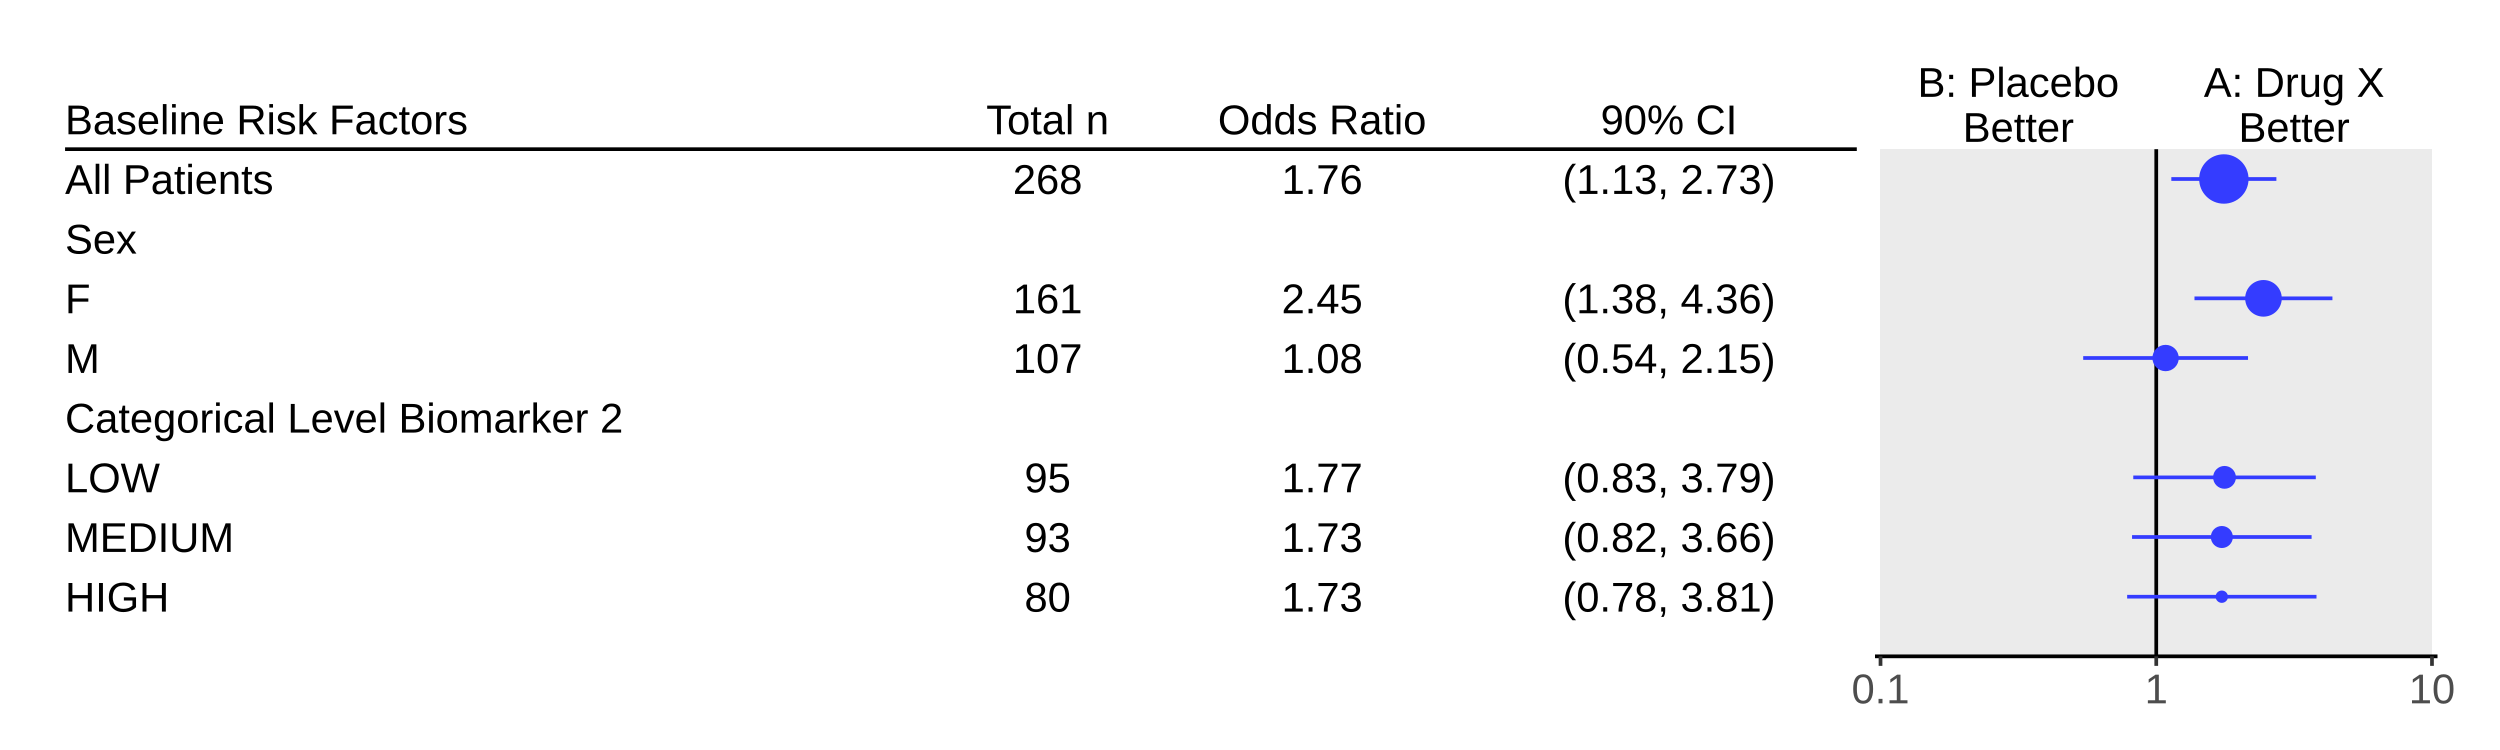
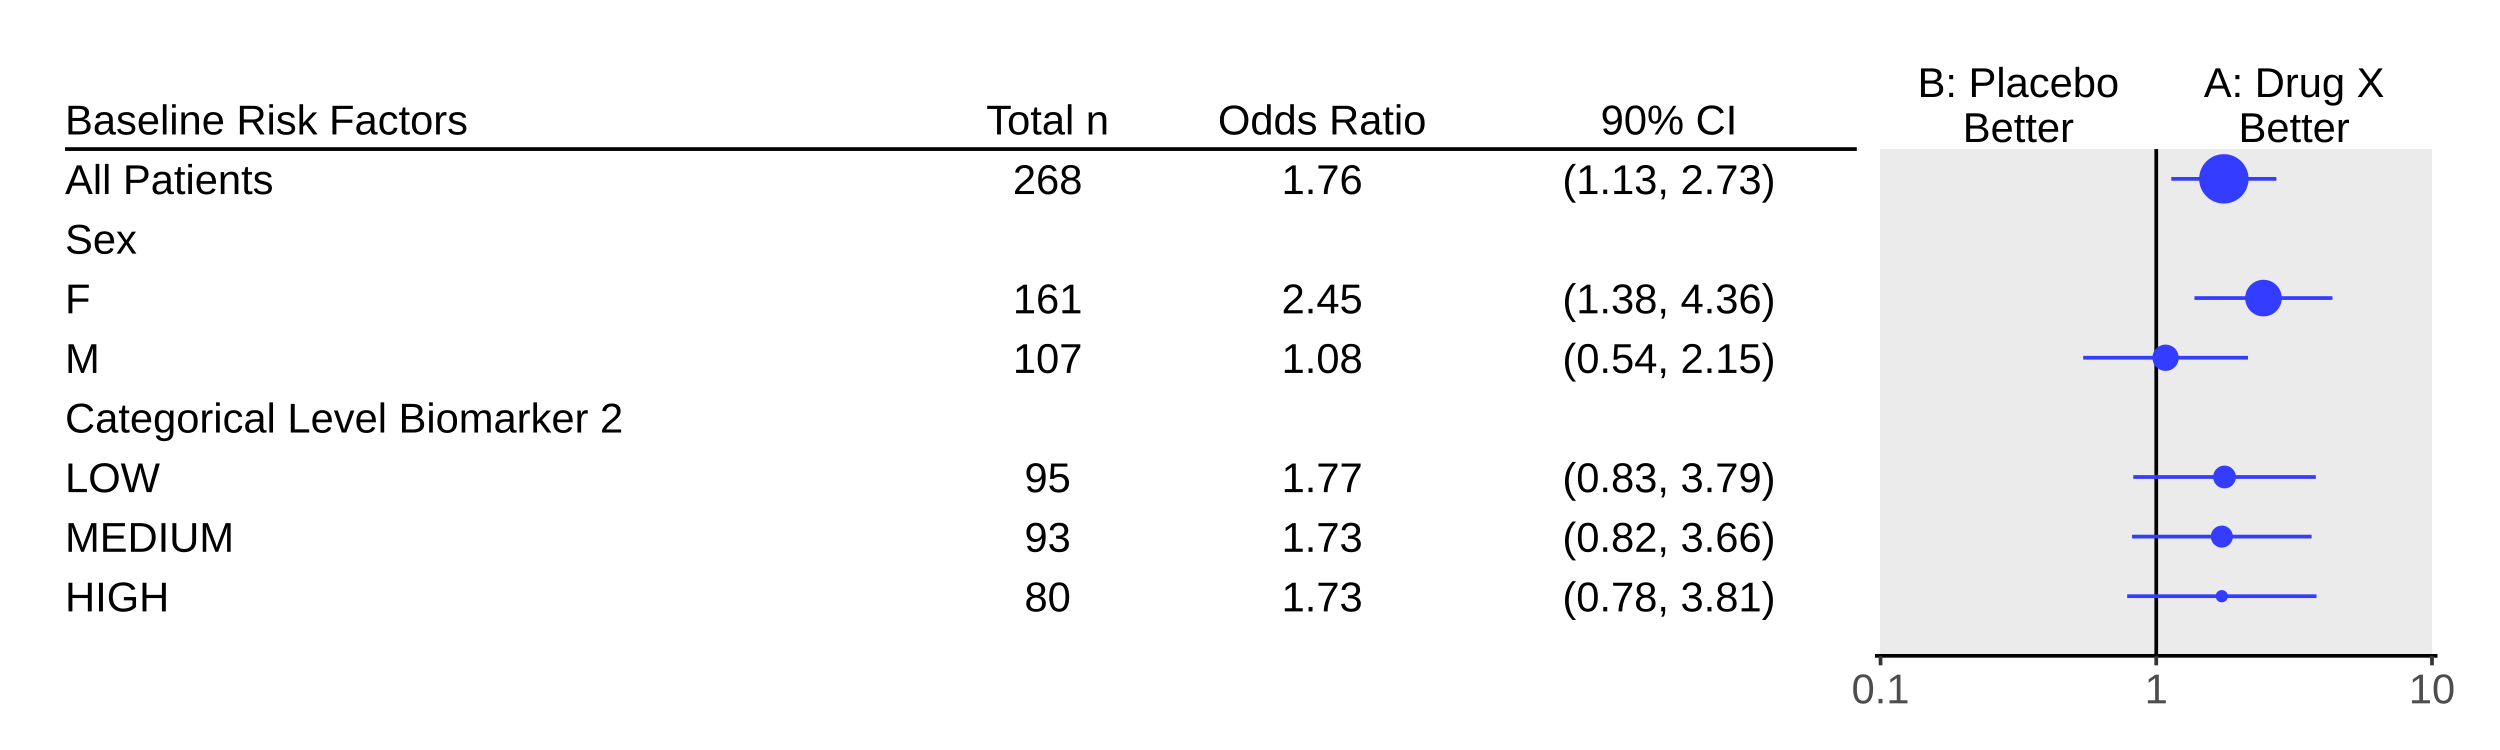
<svg xmlns="http://www.w3.org/2000/svg" class="svglite" width="720.00pt" height="216.00pt" viewBox="0 0 720.00 216.00">
  <defs>
    <style type="text/css">
    .svglite line, .svglite polyline, .svglite polygon, .svglite path, .svglite rect, .svglite circle {
      fill: none;
      stroke: #000000;
      stroke-linecap: round;
      stroke-linejoin: round;
      stroke-miterlimit: 10.00;
    }
    .svglite text {
      white-space: pre;
    }
  </style>
  </defs>
  <rect width="100%" height="100%" style="stroke: none; fill: none;" />
  <defs>
    <clipPath id="cpMC4wMHw3MjAuMDB8MC4wMHwyMTYuMDA=">
      <rect x="0.00" y="0.00" width="720.00" height="216.00" />
    </clipPath>
  </defs>
  <g clip-path="url(#cpMC4wMHw3MjAuMDB8MC4wMHwyMTYuMDA=)">
</g>
  <defs>
-     <clipPath id="cpMTMuNTB8NTQwLjAwfDAuMDB8MTg5LjAz">
-       <rect x="13.50" y="0.00" width="526.50" height="189.03" />
+     <clipPath id="cpMTMuNTB8NTQwLjAwfDAuMDB8MTg4Ljg4">
+       <rect x="13.50" y="0.00" width="526.50" height="188.88" />
    </clipPath>
  </defs>
-   <g clip-path="url(#cpMTMuNTB8NTQwLjAwfDAuMDB8MTg5LjAz)">
-     <line x1="18.74" y1="42.96" x2="534.76" y2="42.96" style="stroke-width: 1.07; stroke-linecap: butt;" />
-     <text x="18.74" y="38.67" style="font-size: 12.00px; font-family: &quot;Arial&quot;;" textLength="116.06px" lengthAdjust="spacingAndGlyphs">Baseline Risk Factors</text>
-     <text x="18.74" y="55.85" style="font-size: 12.00px; font-family: &quot;Arial&quot;;" textLength="60.03px" lengthAdjust="spacingAndGlyphs">All Patients</text>
-     <text x="18.74" y="73.04" style="font-size: 12.00px; font-family: &quot;Arial&quot;;" textLength="20.69px" lengthAdjust="spacingAndGlyphs">Sex</text>
-     <text x="18.74" y="90.22" style="font-size: 12.00px; font-family: &quot;Arial&quot;;" textLength="20.66px" lengthAdjust="spacingAndGlyphs">    F</text>
-     <text x="18.74" y="107.41" style="font-size: 12.00px; font-family: &quot;Arial&quot;;" textLength="23.34px" lengthAdjust="spacingAndGlyphs">    M</text>
-     <text x="18.74" y="124.59" style="font-size: 12.00px; font-family: &quot;Arial&quot;;" textLength="160.76px" lengthAdjust="spacingAndGlyphs">Categorical Level Biomarker 2</text>
-     <text x="18.74" y="141.78" style="font-size: 12.00px; font-family: &quot;Arial&quot;;" textLength="40.67px" lengthAdjust="spacingAndGlyphs">    LOW</text>
-     <text x="18.74" y="158.96" style="font-size: 12.00px; font-family: &quot;Arial&quot;;" textLength="62.01px" lengthAdjust="spacingAndGlyphs">    MEDIUM</text>
-     <text x="18.74" y="176.15" style="font-size: 12.00px; font-family: &quot;Arial&quot;;" textLength="43.34px" lengthAdjust="spacingAndGlyphs">    HIGH</text>
-     <text x="301.72" y="38.67" text-anchor="middle" style="font-size: 12.00px; font-family: &quot;Arial&quot;;" textLength="35.35px" lengthAdjust="spacingAndGlyphs">Total n</text>
-     <text x="301.72" y="55.85" text-anchor="middle" style="font-size: 12.00px; font-family: &quot;Arial&quot;;" textLength="20.02px" lengthAdjust="spacingAndGlyphs">268</text>
-     <text x="301.72" y="90.22" text-anchor="middle" style="font-size: 12.00px; font-family: &quot;Arial&quot;;" textLength="20.02px" lengthAdjust="spacingAndGlyphs">161</text>
-     <text x="301.72" y="107.41" text-anchor="middle" style="font-size: 12.00px; font-family: &quot;Arial&quot;;" textLength="20.02px" lengthAdjust="spacingAndGlyphs">107</text>
-     <text x="301.72" y="141.78" text-anchor="middle" style="font-size: 12.00px; font-family: &quot;Arial&quot;;" textLength="13.35px" lengthAdjust="spacingAndGlyphs">95</text>
-     <text x="301.72" y="158.96" text-anchor="middle" style="font-size: 12.00px; font-family: &quot;Arial&quot;;" textLength="13.35px" lengthAdjust="spacingAndGlyphs">93</text>
-     <text x="301.72" y="176.15" text-anchor="middle" style="font-size: 12.00px; font-family: &quot;Arial&quot;;" textLength="13.35px" lengthAdjust="spacingAndGlyphs">80</text>
-     <text x="380.78" y="38.67" text-anchor="middle" style="font-size: 12.00px; font-family: &quot;Arial&quot;;" textLength="60.04px" lengthAdjust="spacingAndGlyphs">Odds Ratio</text>
-     <text x="380.78" y="55.85" text-anchor="middle" style="font-size: 12.00px; font-family: &quot;Arial&quot;;" textLength="23.36px" lengthAdjust="spacingAndGlyphs">1.76</text>
-     <text x="380.78" y="90.22" text-anchor="middle" style="font-size: 12.00px; font-family: &quot;Arial&quot;;" textLength="23.36px" lengthAdjust="spacingAndGlyphs">2.45</text>
-     <text x="380.78" y="107.41" text-anchor="middle" style="font-size: 12.00px; font-family: &quot;Arial&quot;;" textLength="23.36px" lengthAdjust="spacingAndGlyphs">1.08</text>
-     <text x="380.78" y="141.78" text-anchor="middle" style="font-size: 12.00px; font-family: &quot;Arial&quot;;" textLength="23.36px" lengthAdjust="spacingAndGlyphs">1.77</text>
-     <text x="380.78" y="158.96" text-anchor="middle" style="font-size: 12.00px; font-family: &quot;Arial&quot;;" textLength="23.36px" lengthAdjust="spacingAndGlyphs">1.73</text>
-     <text x="380.78" y="176.15" text-anchor="middle" style="font-size: 12.00px; font-family: &quot;Arial&quot;;" textLength="23.36px" lengthAdjust="spacingAndGlyphs">1.73</text>
-     <text x="480.66" y="38.67" text-anchor="middle" style="font-size: 12.00px; font-family: &quot;Arial&quot;;" textLength="39.36px" lengthAdjust="spacingAndGlyphs">90% CI</text>
-     <text x="480.66" y="55.85" text-anchor="middle" style="font-size: 12.00px; font-family: &quot;Arial&quot;;" textLength="61.37px" lengthAdjust="spacingAndGlyphs">(1.13, 2.73)</text>
-     <text x="480.66" y="90.22" text-anchor="middle" style="font-size: 12.00px; font-family: &quot;Arial&quot;;" textLength="61.37px" lengthAdjust="spacingAndGlyphs">(1.38, 4.36)</text>
-     <text x="480.66" y="107.41" text-anchor="middle" style="font-size: 12.00px; font-family: &quot;Arial&quot;;" textLength="61.37px" lengthAdjust="spacingAndGlyphs">(0.54, 2.15)</text>
-     <text x="480.66" y="141.78" text-anchor="middle" style="font-size: 12.00px; font-family: &quot;Arial&quot;;" textLength="61.37px" lengthAdjust="spacingAndGlyphs">(0.83, 3.79)</text>
-     <text x="480.66" y="158.96" text-anchor="middle" style="font-size: 12.00px; font-family: &quot;Arial&quot;;" textLength="61.37px" lengthAdjust="spacingAndGlyphs">(0.82, 3.66)</text>
-     <text x="480.66" y="176.15" text-anchor="middle" style="font-size: 12.00px; font-family: &quot;Arial&quot;;" textLength="61.37px" lengthAdjust="spacingAndGlyphs">(0.78, 3.81)</text>
+   <g clip-path="url(#cpMTMuNTB8NTQwLjAwfDAuMDB8MTg4Ljg4)">
+     <line x1="18.74" y1="42.93" x2="534.76" y2="42.93" style="stroke-width: 1.07; stroke-linecap: butt;" />
+     <text x="18.74" y="38.72" style="font-size: 12.00px; font-family: &quot;Liberation Sans&quot;;" textLength="126.42px" lengthAdjust="spacingAndGlyphs">Baseline Risk Factors</text>
+     <text x="18.74" y="55.89" style="font-size: 12.00px; font-family: &quot;Liberation Sans&quot;;" textLength="66.75px" lengthAdjust="spacingAndGlyphs">All Patients</text>
+     <text x="18.74" y="73.06" style="font-size: 12.00px; font-family: &quot;Liberation Sans&quot;;" textLength="21.90px" lengthAdjust="spacingAndGlyphs">Sex</text>
+     <text x="18.74" y="90.23" style="font-size: 12.00px; font-family: &quot;Liberation Sans&quot;;" textLength="22.17px" lengthAdjust="spacingAndGlyphs">    F</text>
+     <text x="18.74" y="107.40" style="font-size: 12.00px; font-family: &quot;Liberation Sans&quot;;" textLength="25.62px" lengthAdjust="spacingAndGlyphs">    M</text>
+     <text x="18.74" y="124.57" style="font-size: 12.00px; font-family: &quot;Liberation Sans&quot;;" textLength="180.88px" lengthAdjust="spacingAndGlyphs">Categorical Level Biomarker 2</text>
+     <text x="18.74" y="141.74" style="font-size: 12.00px; font-family: &quot;Liberation Sans&quot;;" textLength="42.84px" lengthAdjust="spacingAndGlyphs">    LOW</text>
+     <text x="18.74" y="158.91" style="font-size: 12.00px; font-family: &quot;Liberation Sans&quot;;" textLength="65.12px" lengthAdjust="spacingAndGlyphs">    MEDIUM</text>
+     <text x="18.74" y="176.08" style="font-size: 12.00px; font-family: &quot;Liberation Sans&quot;;" textLength="46.17px" lengthAdjust="spacingAndGlyphs">    HIGH</text>
+     <text x="301.72" y="38.72" text-anchor="middle" style="font-size: 12.00px; font-family: &quot;Liberation Sans&quot;;" textLength="39.46px" lengthAdjust="spacingAndGlyphs">Total n</text>
+     <text x="301.72" y="55.89" text-anchor="middle" style="font-size: 12.00px; font-family: &quot;Liberation Sans&quot;;" textLength="22.92px" lengthAdjust="spacingAndGlyphs">268</text>
+     <text x="301.72" y="90.23" text-anchor="middle" style="font-size: 12.00px; font-family: &quot;Liberation Sans&quot;;" textLength="22.92px" lengthAdjust="spacingAndGlyphs">161</text>
+     <text x="301.72" y="107.40" text-anchor="middle" style="font-size: 12.00px; font-family: &quot;Liberation Sans&quot;;" textLength="22.92px" lengthAdjust="spacingAndGlyphs">107</text>
+     <text x="301.72" y="141.74" text-anchor="middle" style="font-size: 12.00px; font-family: &quot;Liberation Sans&quot;;" textLength="15.28px" lengthAdjust="spacingAndGlyphs">95</text>
+     <text x="301.72" y="158.91" text-anchor="middle" style="font-size: 12.00px; font-family: &quot;Liberation Sans&quot;;" textLength="15.28px" lengthAdjust="spacingAndGlyphs">93</text>
+     <text x="301.72" y="176.08" text-anchor="middle" style="font-size: 12.00px; font-family: &quot;Liberation Sans&quot;;" textLength="15.28px" lengthAdjust="spacingAndGlyphs">80</text>
+     <text x="380.78" y="38.72" text-anchor="middle" style="font-size: 12.00px; font-family: &quot;Liberation Sans&quot;;" textLength="65.57px" lengthAdjust="spacingAndGlyphs">Odds Ratio</text>
+     <text x="380.78" y="55.89" text-anchor="middle" style="font-size: 12.00px; font-family: &quot;Liberation Sans&quot;;" textLength="26.73px" lengthAdjust="spacingAndGlyphs">1.76</text>
+     <text x="380.78" y="90.23" text-anchor="middle" style="font-size: 12.00px; font-family: &quot;Liberation Sans&quot;;" textLength="26.73px" lengthAdjust="spacingAndGlyphs">2.45</text>
+     <text x="380.78" y="107.40" text-anchor="middle" style="font-size: 12.00px; font-family: &quot;Liberation Sans&quot;;" textLength="26.73px" lengthAdjust="spacingAndGlyphs">1.08</text>
+     <text x="380.78" y="141.74" text-anchor="middle" style="font-size: 12.00px; font-family: &quot;Liberation Sans&quot;;" textLength="26.73px" lengthAdjust="spacingAndGlyphs">1.77</text>
+     <text x="380.78" y="158.91" text-anchor="middle" style="font-size: 12.00px; font-family: &quot;Liberation Sans&quot;;" textLength="26.73px" lengthAdjust="spacingAndGlyphs">1.73</text>
+     <text x="380.78" y="176.08" text-anchor="middle" style="font-size: 12.00px; font-family: &quot;Liberation Sans&quot;;" textLength="26.73px" lengthAdjust="spacingAndGlyphs">1.73</text>
+     <text x="480.66" y="38.72" text-anchor="middle" style="font-size: 12.00px; font-family: &quot;Liberation Sans&quot;;" textLength="42.42px" lengthAdjust="spacingAndGlyphs">90% CI</text>
+     <text x="480.66" y="55.89" text-anchor="middle" style="font-size: 12.00px; font-family: &quot;Liberation Sans&quot;;" textLength="70.46px" lengthAdjust="spacingAndGlyphs">(1.13, 2.73)</text>
+     <text x="480.66" y="90.23" text-anchor="middle" style="font-size: 12.00px; font-family: &quot;Liberation Sans&quot;;" textLength="70.46px" lengthAdjust="spacingAndGlyphs">(1.38, 4.36)</text>
+     <text x="480.66" y="107.40" text-anchor="middle" style="font-size: 12.00px; font-family: &quot;Liberation Sans&quot;;" textLength="70.46px" lengthAdjust="spacingAndGlyphs">(0.54, 2.15)</text>
+     <text x="480.66" y="141.74" text-anchor="middle" style="font-size: 12.00px; font-family: &quot;Liberation Sans&quot;;" textLength="70.46px" lengthAdjust="spacingAndGlyphs">(0.83, 3.79)</text>
+     <text x="480.66" y="158.91" text-anchor="middle" style="font-size: 12.00px; font-family: &quot;Liberation Sans&quot;;" textLength="70.46px" lengthAdjust="spacingAndGlyphs">(0.82, 3.66)</text>
+     <text x="480.66" y="176.08" text-anchor="middle" style="font-size: 12.00px; font-family: &quot;Liberation Sans&quot;;" textLength="70.46px" lengthAdjust="spacingAndGlyphs">(0.78, 3.81)</text>
  </g>
  <g clip-path="url(#cpMC4wMHw3MjAuMDB8MC4wMHwyMTYuMDA=)">
</g>
  <defs>
    <clipPath id="cpNTQwLjAwfDcyMC4wMHwwLjAwfDIxNi4wMA==">
      <rect x="540.00" y="0.00" width="180.00" height="216.00" />
    </clipPath>
  </defs>
  <g clip-path="url(#cpNTQwLjAwfDcyMC4wMHwwLjAwfDIxNi4wMA==)">
    <rect x="540.00" y="0.00" width="180.00" height="216.00" style="stroke-width: 1.07; stroke: none;" />
  </g>
  <g clip-path="url(#cpMC4wMHw3MjAuMDB8MC4wMHwyMTYuMDA=)">
-     <rect x="540.00" y="-0" width="162.00" height="189.03" style="stroke-width: 1.07; stroke: none;" />
-     <rect x="541.59" y="42.96" width="158.82" height="146.07" style="stroke-width: 1.07; stroke: none; stroke-linecap: butt; stroke-linejoin: miter; fill: #EBEBEB;" />
-     <rect x="541.59" y="42.96" width="158.82" height="146.07" style="stroke-width: 1.07; stroke: none; stroke-linecap: butt; stroke-linejoin: miter; fill: #EBEBEB;" />
-     <rect x="541.59" y="42.96" width="158.82" height="146.07" style="stroke-width: 1.07; stroke: none; stroke-linecap: butt; stroke-linejoin: miter; fill: #EBEBEB;" />
-     <rect x="541.59" y="42.96" width="158.82" height="146.07" style="stroke-width: 1.07; stroke: none; stroke-linecap: butt; stroke-linejoin: miter; fill: #EBEBEB;" />
-     <rect x="541.59" y="42.96" width="158.82" height="146.07" style="stroke-width: 1.07; stroke: none; stroke-linecap: butt; stroke-linejoin: miter; fill: #EBEBEB;" />
-     <rect x="541.59" y="42.96" width="158.82" height="146.07" style="stroke-width: 1.07; stroke: none; stroke-linecap: butt; stroke-linejoin: miter; fill: #EBEBEB;" />
-     <line x1="621.00" y1="189.03" x2="621.00" y2="42.96" style="stroke-width: 1.07; stroke-linecap: butt;" />
-     <text x="581.29" y="27.89" text-anchor="middle" style="font-size: 12.00px; font-family: &quot;Arial&quot;;" textLength="58.05px" lengthAdjust="spacingAndGlyphs">B: Placebo</text>
-     <text x="581.29" y="40.85" text-anchor="middle" style="font-size: 12.00px; font-family: &quot;Arial&quot;;" textLength="32.02px" lengthAdjust="spacingAndGlyphs">Better</text>
-     <text x="660.71" y="27.89" text-anchor="middle" style="font-size: 12.00px; font-family: &quot;Arial&quot;;" textLength="52.03px" lengthAdjust="spacingAndGlyphs">A: Drug X</text>
-     <text x="660.71" y="40.85" text-anchor="middle" style="font-size: 12.00px; font-family: &quot;Arial&quot;;" textLength="32.02px" lengthAdjust="spacingAndGlyphs">Better</text>
-     <circle cx="640.47" cy="51.55" r="6.76" style="stroke-width: 0.71; stroke: #343CFF; fill: #343CFF;" />
-     <circle cx="651.88" cy="85.92" r="4.92" style="stroke-width: 0.71; stroke: #343CFF; fill: #343CFF;" />
-     <circle cx="623.69" cy="103.11" r="3.44" style="stroke-width: 0.71; stroke: #343CFF; fill: #343CFF;" />
-     <circle cx="640.66" cy="137.48" r="2.93" style="stroke-width: 0.71; stroke: #343CFF; fill: #343CFF;" />
-     <circle cx="639.89" cy="154.66" r="2.82" style="stroke-width: 0.71; stroke: #343CFF; fill: #343CFF;" />
-     <circle cx="639.88" cy="171.85" r="1.42" style="stroke-width: 0.71; stroke: #343CFF; fill: #343CFF;" />
-     <line x1="625.34" y1="51.55" x2="655.60" y2="51.55" style="stroke-width: 1.07; stroke: #343CFF; stroke-linecap: butt;" />
-     <line x1="632.01" y1="85.92" x2="671.74" y2="85.92" style="stroke-width: 1.07; stroke: #343CFF; stroke-linecap: butt;" />
-     <line x1="599.96" y1="103.11" x2="647.43" y2="103.11" style="stroke-width: 1.07; stroke: #343CFF; stroke-linecap: butt;" />
-     <line x1="614.38" y1="137.48" x2="666.95" y2="137.48" style="stroke-width: 1.07; stroke: #343CFF; stroke-linecap: butt;" />
-     <line x1="614.03" y1="154.66" x2="665.74" y2="154.66" style="stroke-width: 1.07; stroke: #343CFF; stroke-linecap: butt;" />
-     <line x1="612.62" y1="171.85" x2="667.15" y2="171.85" style="stroke-width: 1.07; stroke: #343CFF; stroke-linecap: butt;" />
-     <polyline points="540.00,189.03 702.00,189.03 " style="stroke-width: 1.07; stroke-linecap: butt;" />
-     <polyline points="541.59,191.77 541.59,189.03 " style="stroke-width: 1.07; stroke: #333333; stroke-linecap: butt;" />
-     <polyline points="621.00,191.77 621.00,189.03 " style="stroke-width: 1.07; stroke: #333333; stroke-linecap: butt;" />
-     <polyline points="700.41,191.77 700.41,189.03 " style="stroke-width: 1.07; stroke: #333333; stroke-linecap: butt;" />
-     <text x="541.59" y="202.56" text-anchor="middle" style="font-size: 12.00px;fill: #4D4D4D; font-family: &quot;Arial&quot;;" textLength="16.68px" lengthAdjust="spacingAndGlyphs">0.1</text>
-     <text x="621.00" y="202.56" text-anchor="middle" style="font-size: 12.00px;fill: #4D4D4D; font-family: &quot;Arial&quot;;" textLength="6.67px" lengthAdjust="spacingAndGlyphs">1</text>
-     <text x="700.41" y="202.56" text-anchor="middle" style="font-size: 12.00px;fill: #4D4D4D; font-family: &quot;Arial&quot;;" textLength="13.35px" lengthAdjust="spacingAndGlyphs">10</text>
+     <rect x="540.00" y="0.00" width="162.00" height="188.88" style="stroke-width: 1.07; stroke: none;" />
+     <rect x="541.59" y="42.93" width="158.82" height="145.95" style="stroke-width: 1.07; stroke: none; stroke-linecap: butt; stroke-linejoin: miter; fill: #EBEBEB;" />
+     <rect x="541.59" y="42.93" width="158.82" height="145.95" style="stroke-width: 1.07; stroke: none; stroke-linecap: butt; stroke-linejoin: miter; fill: #EBEBEB;" />
+     <rect x="541.59" y="42.93" width="158.82" height="145.95" style="stroke-width: 1.07; stroke: none; stroke-linecap: butt; stroke-linejoin: miter; fill: #EBEBEB;" />
+     <rect x="541.59" y="42.93" width="158.82" height="145.95" style="stroke-width: 1.07; stroke: none; stroke-linecap: butt; stroke-linejoin: miter; fill: #EBEBEB;" />
+     <rect x="541.59" y="42.93" width="158.82" height="145.95" style="stroke-width: 1.07; stroke: none; stroke-linecap: butt; stroke-linejoin: miter; fill: #EBEBEB;" />
+     <rect x="541.59" y="42.93" width="158.82" height="145.95" style="stroke-width: 1.07; stroke: none; stroke-linecap: butt; stroke-linejoin: miter; fill: #EBEBEB;" />
+     <line x1="621.00" y1="188.88" x2="621.00" y2="42.93" style="stroke-width: 1.07; stroke-linecap: butt;" />
+     <text x="581.29" y="27.94" text-anchor="middle" style="font-size: 12.00px; font-family: &quot;Liberation Sans&quot;;" textLength="62.98px" lengthAdjust="spacingAndGlyphs">B: Placebo</text>
+     <text x="581.29" y="40.90" text-anchor="middle" style="font-size: 12.00px; font-family: &quot;Liberation Sans&quot;;" textLength="37.36px" lengthAdjust="spacingAndGlyphs">Better</text>
+     <text x="660.71" y="27.94" text-anchor="middle" style="font-size: 12.00px; font-family: &quot;Liberation Sans&quot;;" textLength="57.30px" lengthAdjust="spacingAndGlyphs">A: Drug X</text>
+     <text x="660.71" y="40.90" text-anchor="middle" style="font-size: 12.00px; font-family: &quot;Liberation Sans&quot;;" textLength="37.36px" lengthAdjust="spacingAndGlyphs">Better</text>
+     <circle cx="640.47" cy="51.51" r="6.76" style="stroke-width: 0.71; stroke: #343CFF; fill: #343CFF;" />
+     <circle cx="651.88" cy="85.85" r="4.92" style="stroke-width: 0.71; stroke: #343CFF; fill: #343CFF;" />
+     <circle cx="623.69" cy="103.03" r="3.44" style="stroke-width: 0.71; stroke: #343CFF; fill: #343CFF;" />
+     <circle cx="640.66" cy="137.37" r="2.93" style="stroke-width: 0.71; stroke: #343CFF; fill: #343CFF;" />
+     <circle cx="639.89" cy="154.54" r="2.82" style="stroke-width: 0.71; stroke: #343CFF; fill: #343CFF;" />
+     <circle cx="639.88" cy="171.71" r="1.42" style="stroke-width: 0.71; stroke: #343CFF; fill: #343CFF;" />
+     <line x1="625.34" y1="51.51" x2="655.60" y2="51.51" style="stroke-width: 1.07; stroke: #343CFF; stroke-linecap: butt;" />
+     <line x1="632.01" y1="85.85" x2="671.74" y2="85.85" style="stroke-width: 1.07; stroke: #343CFF; stroke-linecap: butt;" />
+     <line x1="599.96" y1="103.03" x2="647.43" y2="103.03" style="stroke-width: 1.07; stroke: #343CFF; stroke-linecap: butt;" />
+     <line x1="614.38" y1="137.37" x2="666.95" y2="137.37" style="stroke-width: 1.07; stroke: #343CFF; stroke-linecap: butt;" />
+     <line x1="614.03" y1="154.54" x2="665.74" y2="154.54" style="stroke-width: 1.07; stroke: #343CFF; stroke-linecap: butt;" />
+     <line x1="612.62" y1="171.71" x2="667.15" y2="171.71" style="stroke-width: 1.07; stroke: #343CFF; stroke-linecap: butt;" />
+     <polyline points="540.00,188.88 702.00,188.88 " style="stroke-width: 1.07; stroke-linecap: butt;" />
+     <polyline points="541.59,191.62 541.59,188.88 " style="stroke-width: 1.07; stroke: #333333; stroke-linecap: butt;" />
+     <polyline points="621.00,191.62 621.00,188.88 " style="stroke-width: 1.07; stroke: #333333; stroke-linecap: butt;" />
+     <polyline points="700.41,191.62 700.41,188.88 " style="stroke-width: 1.07; stroke: #333333; stroke-linecap: butt;" />
+     <text x="541.59" y="202.56" text-anchor="middle" style="font-size: 12.00px;fill: #4D4D4D; font-family: &quot;Liberation Sans&quot;;" textLength="19.09px" lengthAdjust="spacingAndGlyphs">0.1</text>
+     <text x="621.00" y="202.56" text-anchor="middle" style="font-size: 12.00px;fill: #4D4D4D; font-family: &quot;Liberation Sans&quot;;" textLength="7.64px" lengthAdjust="spacingAndGlyphs">1</text>
+     <text x="700.41" y="202.56" text-anchor="middle" style="font-size: 12.00px;fill: #4D4D4D; font-family: &quot;Liberation Sans&quot;;" textLength="15.28px" lengthAdjust="spacingAndGlyphs">10</text>
  </g>
</svg>
